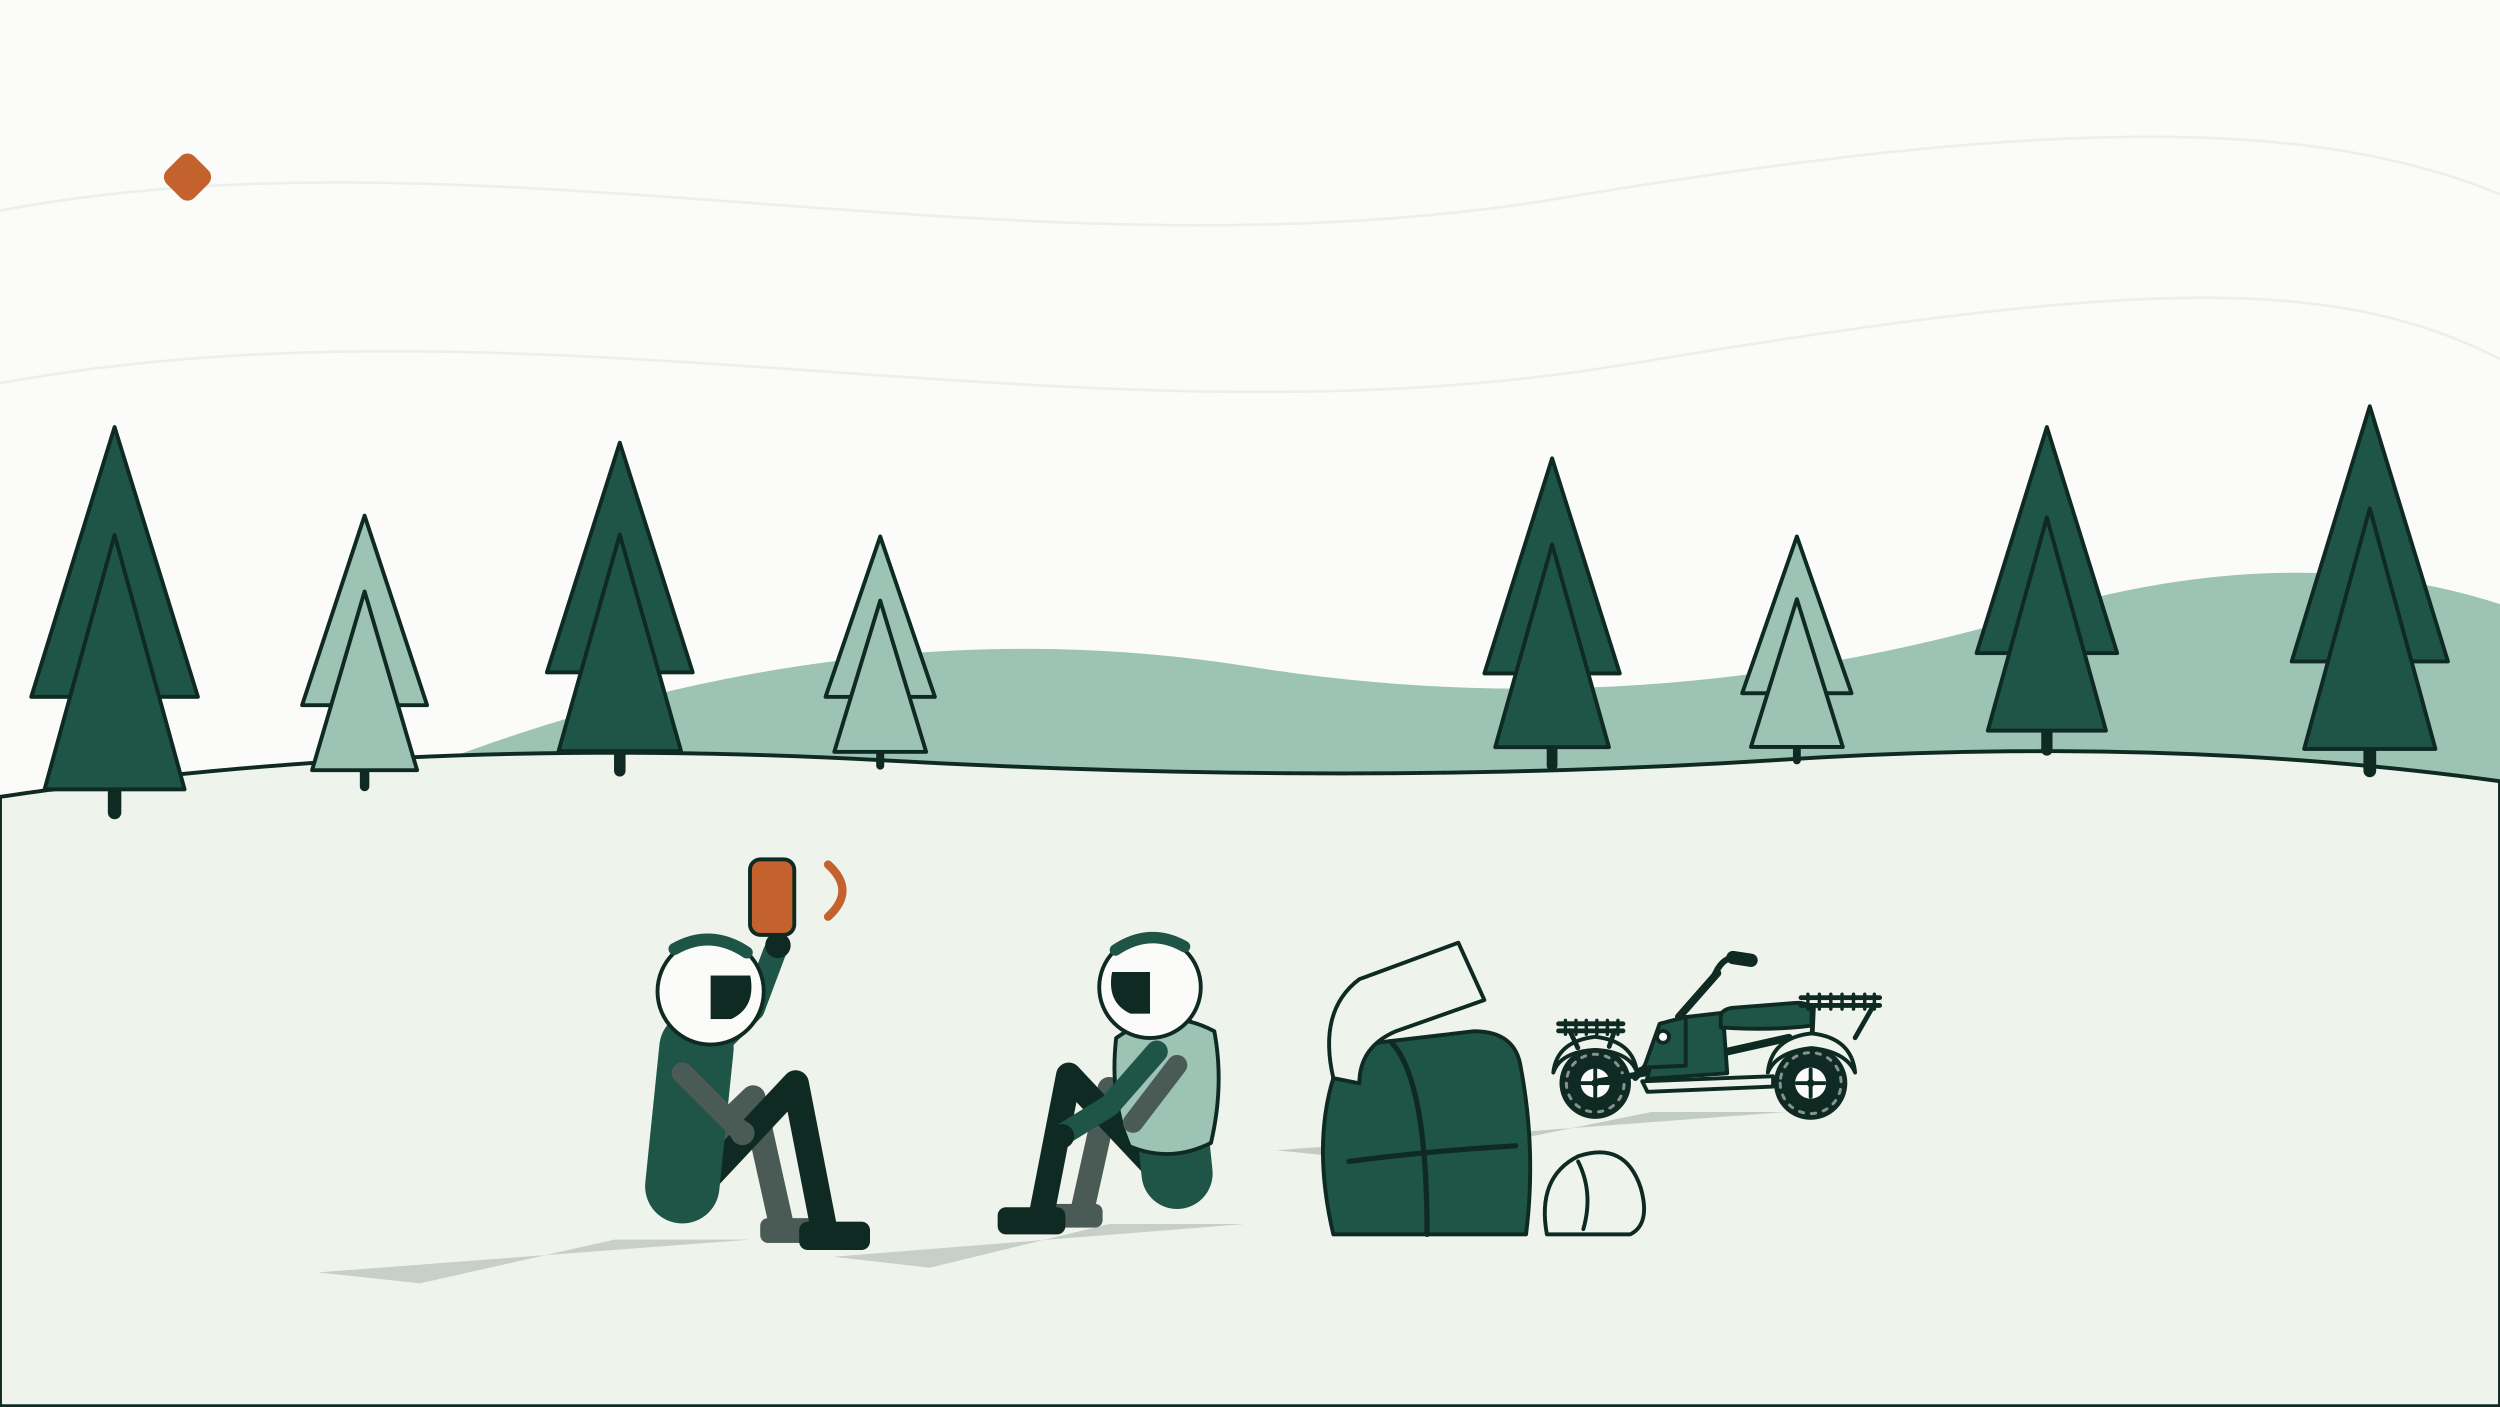
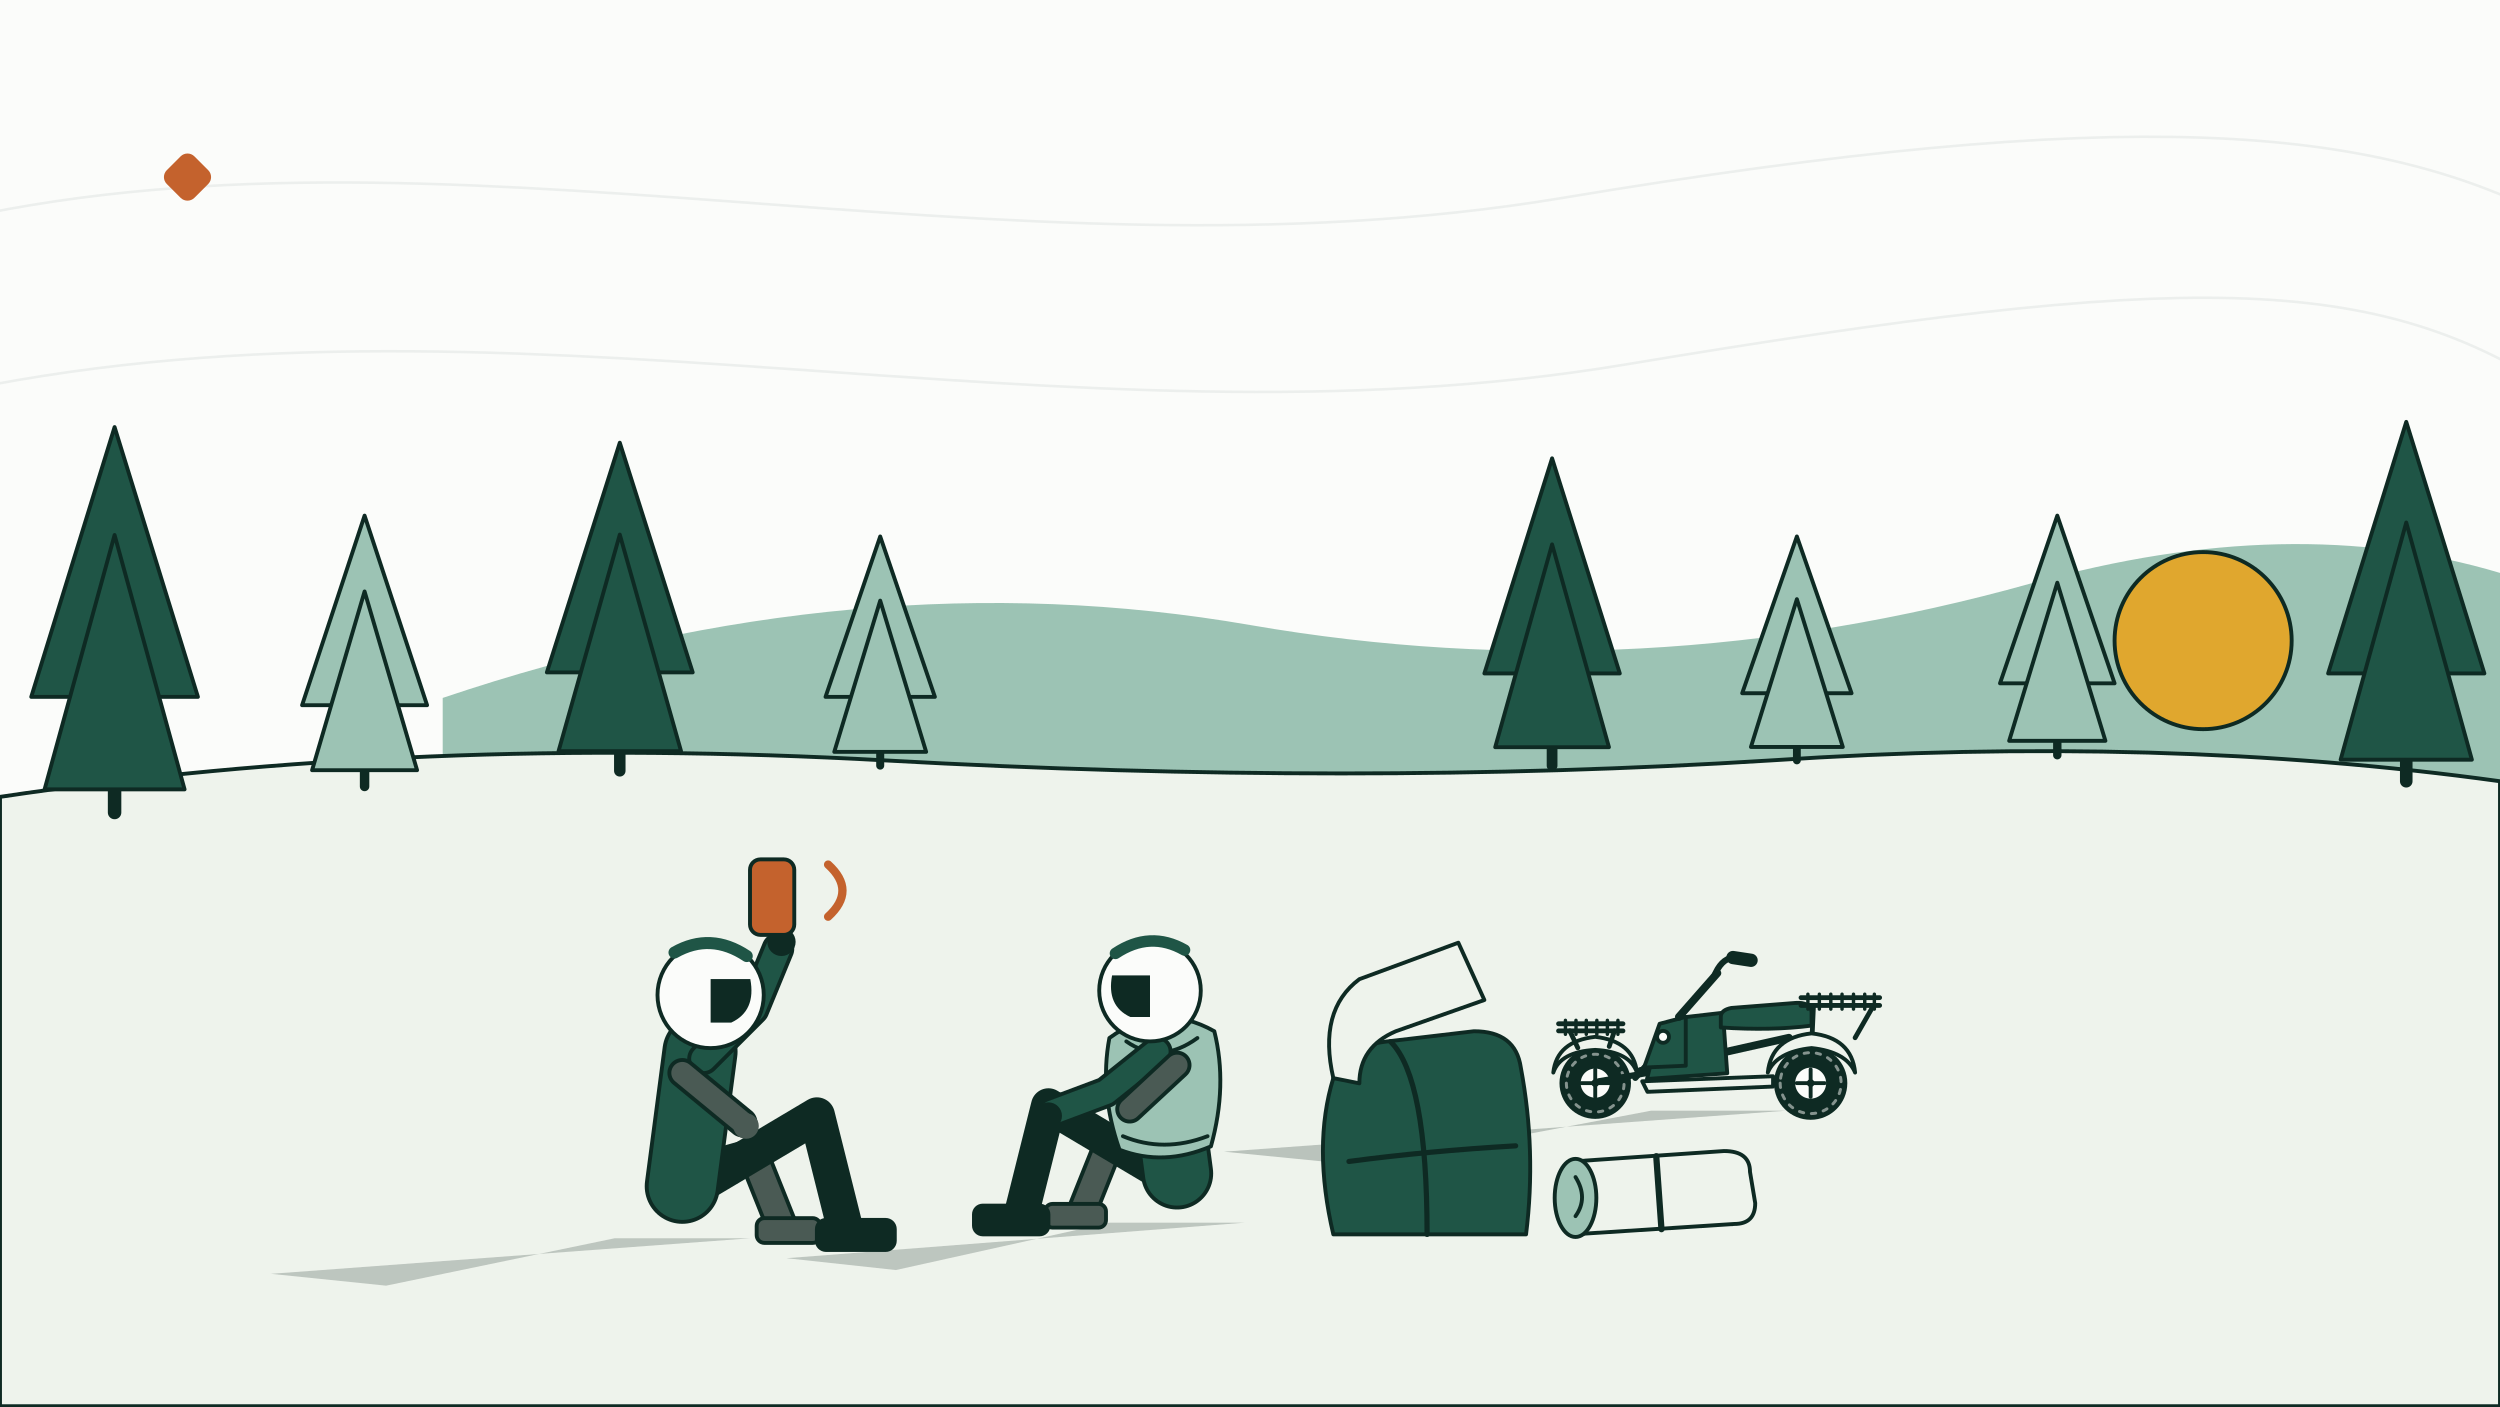
<svg xmlns="http://www.w3.org/2000/svg" viewBox="0 0 960 540" role="img">
  <rect width="960" height="540" fill="#FBFCFA" />
  <g fill="none" stroke="#0E2A23" stroke-opacity="0.06" stroke-width="1">
    <path d="M-24 86 C 168 40, 384 112, 600 76 S 912 47, 984 86" />
    <path d="M-24 152 C 192 104, 408 176, 624 140 S 912 104, 984 152" />
  </g>
-   <circle cx="846.0" cy="288.0" r="34.0" fill="#E0A72E" stroke="#0E2A23" stroke-width="1.5" />
-   <path d="M170 292 Q330 232 480 256 Q630 280 780 236 Q880 206 960 232 L960 306 L170 306 Z" fill="#9CC3B4" />
+   <path d="M170 268 Q330 214 480 240 Q630 266 780 224 Q880 196 960 220 L960 300 L170 300 Z" fill="#9CC3B4" />
+   <circle cx="846.0" cy="246.0" r="34.0" fill="#E0A72E" stroke="#0E2A23" stroke-width="1.5" />
  <path d="M0 306 Q160 282 340 292 Q520 302 680 292 Q830 282 960 300 L960 540 L0 540 Z" fill="#EEF3EC" stroke="#0E2A23" stroke-width="1.5" stroke-linejoin="round" />
  <g stroke-linejoin="round" stroke-linecap="round">
    <path d="M44.0 312.0 V297.2" stroke="#0E2A23" stroke-width="5.18" />
    <path d="M44.0 164.0 L76.0 267.6 H12.0 Z" fill="#1F5546" stroke="#0E2A23" stroke-width="1.5" />
    <path d="M44.0 205.44 L70.88 303.12 H17.12 Z" fill="#1F5546" stroke="#0E2A23" stroke-width="1.5" />
    <path d="M140.0 302.0 V291.6" stroke="#0E2A23" stroke-width="3.64" />
    <path d="M140.0 198.0 L164.0 270.8 H116.0 Z" fill="#9CC3B4" stroke="#0E2A23" stroke-width="1.5" />
    <path d="M140.0 227.12 L160.16 295.76 H119.84 Z" fill="#9CC3B4" stroke="#0E2A23" stroke-width="1.5" />
    <path d="M238.0 296.0 V283.4" stroke="#0E2A23" stroke-width="4.41" />
    <path d="M238.0 170.0 L266.0 258.2 H210.0 Z" fill="#1F5546" stroke="#0E2A23" stroke-width="1.5" />
    <path d="M238.0 205.28 L261.52 288.44 H214.48 Z" fill="#1F5546" stroke="#0E2A23" stroke-width="1.5" />
    <path d="M338.0 294.0 V285.2" stroke="#0E2A23" stroke-width="3.08" />
    <path d="M338.0 206.0 L359.0 267.6 H317.0 Z" fill="#9CC3B4" stroke="#0E2A23" stroke-width="1.5" />
    <path d="M338.0 230.64 L355.64 288.72 H320.36 Z" fill="#9CC3B4" stroke="#0E2A23" stroke-width="1.5" />
    <path d="M596.0 294.0 V282.2" stroke="#0E2A23" stroke-width="4.13" />
    <path d="M596.0 176.0 L622.0 258.6 H570.0 Z" fill="#1F5546" stroke="#0E2A23" stroke-width="1.5" />
    <path d="M596.0 209.04 L617.84 286.92 H574.16 Z" fill="#1F5546" stroke="#0E2A23" stroke-width="1.5" />
    <path d="M690.0 292.0 V283.4" stroke="#0E2A23" stroke-width="3.01" />
    <path d="M690.0 206.0 L711.0 266.2 H669.0 Z" fill="#9CC3B4" stroke="#0E2A23" stroke-width="1.5" />
    <path d="M690.0 230.08 L707.64 286.84 H672.36 Z" fill="#9CC3B4" stroke="#0E2A23" stroke-width="1.5" />
-     <path d="M786.0 288.0 V275.6" stroke="#0E2A23" stroke-width="4.34" />
-     <path d="M786.0 164.0 L813.0 250.8 H759.0 Z" fill="#1F5546" stroke="#0E2A23" stroke-width="1.5" />
-     <path d="M786.0 198.72 L808.68 280.56 H763.32 Z" fill="#1F5546" stroke="#0E2A23" stroke-width="1.5" />
-     <path d="M910.0 296.0 V282.0" stroke="#0E2A23" stroke-width="4.9" />
-     <path d="M910.0 156.0 L940.0 254.0 H880.0 Z" fill="#1F5546" stroke="#0E2A23" stroke-width="1.5" />
-     <path d="M910.0 195.2 L935.2 287.6 H884.8 Z" fill="#1F5546" stroke="#0E2A23" stroke-width="1.5" />
+     <path d="M924.0 300.0 V286.2" stroke="#0E2A23" stroke-width="4.83" />
+     <path d="M924.0 162.0 L954.0 258.6 H894.0 Z" fill="#1F5546" stroke="#0E2A23" stroke-width="1.5" />
+     <path d="M924.0 200.64 L949.2 291.72 H898.8 Z" fill="#1F5546" stroke="#0E2A23" stroke-width="1.5" />
+     <path d="M790.0 290.0 V280.8" stroke="#0E2A23" stroke-width="3.22" />
+     <path d="M790.0 198.0 L812.0 262.4 H768.0 Z" fill="#9CC3B4" stroke="#0E2A23" stroke-width="1.5" />
+     <path d="M790.0 223.76 L808.48 284.48 H771.52 Z" fill="#9CC3B4" stroke="#0E2A23" stroke-width="1.5" />
  </g>
-   <path d="M634.0 427.0 L686.0 427.0 L490.0 441.7 L537.6 446.6 Z" fill="#4A5A54" opacity="0.26" />
+   <path d="M634.0 426.5 L686.0 426.5 L470.0 442.25 L523.2 447.5 Z" fill="#4A5A54" opacity="0.32" />
  <g transform="translate(660.0 430.0) scale(-0.88 0.88)">
    <g stroke-linecap="round" stroke-linejoin="round">
      <circle cx="-40.1" cy="-16" r="16.0" fill="#0E2A23" />
      <circle cx="-40.1" cy="-16" r="13.3" fill="none" stroke="#FBFCFA" stroke-width="1.3" stroke-dasharray="1.9 3.4" opacity="0.5" />
      <circle cx="-40.1" cy="-16" r="7.6" fill="#FBFCFA" stroke="#0E2A23" stroke-width="1.7" />
      <path d="M-40.1 -22 V-10 M-46.2 -16 H-34.0" stroke="#0E2A23" stroke-width="1.7" />
      <circle cx="-40.1" cy="-16" r="1.7" fill="#0E2A23" />
      <circle cx="53.9" cy="-16" r="15.6" fill="#0E2A23" />
      <circle cx="53.9" cy="-16" r="12.6" fill="none" stroke="#FBFCFA" stroke-width="1.3" stroke-dasharray="1.9 3.4" opacity="0.5" />
      <circle cx="53.9" cy="-16" r="7.2" fill="#FBFCFA" stroke="#0E2A23" stroke-width="1.7" />
      <path d="M53.9 -22 V-10 M47.8 -16 H60.0" stroke="#0E2A23" stroke-width="1.7" />
      <circle cx="53.9" cy="-16" r="1.7" fill="#0E2A23" />
      <path d="M34.1 -21.3 L-30.6 -35.8" stroke="#0E2A23" stroke-width="3.4" />
      <path d="M52.4 -16.8 L17.4 -22.8" stroke="#0E2A23" stroke-width="2.7" />
      <path d="M17.4 -39.6 L36.4 -18.3" stroke="#0E2A23" stroke-width="2.7" />
      <path d="M72.2 -20.6 Q70.7 -34.3 53.9 -36.2 Q37.2 -34.3 35.7 -20.6 Q38.7 -29.7 53.9 -30.5 Q69.1 -29.7 72.2 -20.6 Z" fill="#EEF3EC" stroke="#0E2A23" stroke-width="1.7" />
      <path d="M-21.4 -20.6 Q-23 -35.8 -40.5 -37.7 Q-58 -35.8 -59.5 -20.6 Q-55.7 -29.7 -40.5 -31.3 Q-25.2 -29.7 -21.4 -20.6 Z" fill="#EEF3EC" stroke="#0E2A23" stroke-width="1.7" />
      <path d="M33.4 -16.8 L-23.7 -19 L-23.7 -14.5 L31.1 -12.2 Z" fill="#EEF3EC" stroke="#0E2A23" stroke-width="1.7" />
      <path d="M14.7 -44.8 L-1.8 -46.7 L-3.7 -20.3 L31.3 -17.8 L26.4 -37.5 Z" fill="#1F5546" stroke="#0E2A23" stroke-width="1.7" />
      <path d="M32.6 -22.8 L25.8 -41.9 L14.4 -44.9 L14.4 -23.6 Z" fill="#1F5546" stroke="#0E2A23" stroke-width="1.7" />
      <circle cx="24.3" cy="-36.2" r="2.6" fill="#FBFCFA" stroke="#0E2A23" stroke-width="1.7" />
      <path d="M-0.9 -40.3 L-0.9 -44.9 Q-0.9 -47.9 -5.5 -48.8 L-33.6 -51 Q-39.7 -51.4 -40.5 -47.2 L-40.5 -41.1 Q-23 -38.8 -0.9 -40.3 Z" fill="#1F5546" stroke="#0E2A23" stroke-width="1.7" />
      <path d="M-35.9 -53.3 H-70.2 M-35.9 -49.9 H-70.2" stroke="#0E2A23" stroke-width="2.1" />
      <path d="M-38.9 -54.8 V-48.3 M-43.9 -54.8 V-48.3 M-48.9 -54.8 V-48.3 M-53.8 -54.8 V-48.3 M-58.8 -54.8 V-48.3 M-63.7 -54.8 V-48.3 M-67.9 -54.8 V-48.3" stroke="#0E2A23" stroke-width="1.5" />
      <path d="M-41.3 -49.1 L-40.8 -38.1 M-67.1 -49.1 L-59.5 -35.8" stroke="#0E2A23" stroke-width="2.1" />
      <path d="M41.8 -41.9 H69.9 M41.8 -38.8 H69.9" stroke="#0E2A23" stroke-width="2.1" />
      <path d="M44.0 -43.4 V-37.3 M48.6 -43.4 V-37.3 M53.2 -43.4 V-37.3 M57.8 -43.4 V-37.3 M62.3 -43.4 V-37.3 M66.9 -43.4 V-37.3" stroke="#0E2A23" stroke-width="1.5" />
      <path d="M45.5 -38.8 L47.8 -32.0 M65.0 -38.8 L61.5 -31.4" stroke="#0E2A23" stroke-width="2.1" />
      <path d="M17.4 -44.9 L0.6 -64" stroke="#0E2A23" stroke-width="3.4" />
      <path d="M2.1 -62.4 Q-0.9 -70.1 -6.2 -70.8" fill="none" stroke="#0E2A23" stroke-width="2.7" />
      <path d="M-6.2 -70.8 L-14.1 -69.6" stroke="#0E2A23" stroke-width="5.8" />
    </g>
  </g>
-   <path d="M426.0 470.0 L478.0 470.0 L320.0 482.6 L356.96 486.8 Z" fill="#4A5A54" opacity="0.24" />
+   <path d="M426.0 469.5 L478.0 469.5 L302.0 483.15 L344.0 487.7 Z" fill="#4A5A54" opacity="0.3" />
  <g transform="translate(452.0 474.0) scale(-1.3 1.3)">
    <g stroke-linecap="round" stroke-linejoin="round">
-       <path d="M-4 -20 L20 -43 L28 -7" fill="none" stroke="#4A5A54" stroke-width="7" />
-       <rect x="22" y="-9" width="18" height="7" rx="2.2" fill="#4A5A54" />
-       <path d="M2 -15 L32 -47 L40 -6" fill="none" stroke="#0E2A23" stroke-width="7.5" />
-       <rect x="33" y="-8" width="20" height="8" rx="2.4" fill="#0E2A23" />
-       <path d="M0 -18 L4 -57" stroke="#1F5546" stroke-width="21" stroke-linecap="round" />
-       <path d="M-11 -60 Q4 -68 18 -58 Q20 -40 14 -26 Q2 -21 -10 -27 Q-14 -44 -11 -60 Z" fill="#9CC3B4" stroke="#0E2A23" stroke-width="1.15" />
-       <path d="M6 -54 L20 -38 L33 -30" fill="none" stroke="#1F5546" stroke-width="6.5" />
-       <circle cx="34" cy="-29" r="3.6" fill="#0E2A23" />
-       <path d="M0 -50 L13 -33" fill="none" stroke="#4A5A54" stroke-width="6" />
-       <circle cx="8" cy="-73" r="15" fill="#FBFCFA" stroke="#0E2A23" stroke-width="1.15" />
-       <path d="M19.2 -77.5 Q20.9 -68.5 13.8 -65.2 L8 -65.2 L8 -77.5 Z" fill="#0E2A23" />
-       <path d="M18.2 -84 Q8 -90.8 -2.2 -85" fill="none" stroke="#1F5546" stroke-width="3.4" />
+       <path d="M-5 -20 L20 -27 L28 -7" fill="none" stroke="#0E2A23" stroke-width="9.31" />
+       <path d="M-5 -20 L20 -27 L28 -7" fill="none" stroke="#4A5A54" stroke-width="7" />
+       <rect x="21" y="-9" width="18" height="7" rx="2.2" fill="#4A5A54" stroke="#0E2A23" stroke-width="1.15" />
+       <path d="M1 -16 L38 -38 L46 -6" fill="none" stroke="#0E2A23" stroke-width="10.31" />
+       <path d="M1 -16 L38 -38 L46 -6" fill="none" stroke="#0E2A23" stroke-width="8" />
+       <rect x="38" y="-8.5" width="22" height="8.5" rx="2.6" fill="#0E2A23" stroke="#0E2A23" stroke-width="1.15" />
+       <path d="M0 -18 L5 -56" stroke="#0E2A23" stroke-width="21.31" stroke-linecap="round" />
+       <path d="M0 -18 L5 -56" stroke="#1F5546" stroke-width="19" stroke-linecap="round" />
+       <path d="M-11 -60 Q5 -69 20 -58 Q23 -42 17 -25 Q4 -20 -10 -26 Q-15 -44 -11 -60 Z" fill="#9CC3B4" stroke="#0E2A23" stroke-width="1.15" />
+       <path d="M-6 -58 Q5 -50 15 -57" fill="none" stroke="#0E2A23" stroke-width="1.15" />
+       <path d="M-9 -29 Q4 -24 16 -29" fill="none" stroke="#0E2A23" stroke-width="1.15" />
+       <path d="M6 -54 L21 -42 L37 -36" fill="none" stroke="#0E2A23" stroke-width="9.31" />
+       <path d="M6 -54 L21 -42 L37 -36" fill="none" stroke="#1F5546" stroke-width="7" />
+       <circle cx="38" cy="-35" r="4" fill="#0E2A23" />
+       <path d="M0 -50 L14 -37" fill="none" stroke="#0E2A23" stroke-width="8.51" />
+       <path d="M0 -50 L14 -37" fill="none" stroke="#4A5A54" stroke-width="6.2" />
+       <circle cx="8" cy="-72" r="15" fill="#FBFCFA" stroke="#0E2A23" stroke-width="1.15" />
+       <path d="M19.2 -76.5 Q20.9 -67.5 13.8 -64.2 L8 -64.2 L8 -76.5 Z" fill="#0E2A23" />
+       <path d="M18.2 -83 Q8 -89.8 -2.2 -84" fill="none" stroke="#1F5546" stroke-width="3.4" />
    </g>
  </g>
  <g stroke-linejoin="round" stroke-linecap="round">
    <path d="M512 474 Q504 440 512 414 Q516 402 532 400 L566 396 Q582 396 584 410 Q590 442 586 474 Z" fill="#1F5546" stroke="#0E2A23" stroke-width="1.5" />
    <path d="M512 414 Q506 388 522 376 L560 362 L570 384 L536 396 Q522 402 522 416 Z" fill="#EEF3EC" stroke="#0E2A23" stroke-width="1.5" />
    <path d="M518 446 Q548 442 582 440" fill="none" stroke="#0E2A23" stroke-width="2" />
    <path d="M534 400 Q548 414 548 474" fill="none" stroke="#0E2A23" stroke-width="2" />
-     <path d="M594 474 Q590 452 606 444 Q624 438 630 456 Q634 470 626 474 Z" fill="#EEF3EC" stroke="#0E2A23" stroke-width="1.5" />
-     <path d="M606 446 Q612 458 608 472" fill="none" stroke="#0E2A23" stroke-width="1.5" />
+     <path d="M604 474 L666 470 Q674 470 674 462 L672 450 Q672 442 662 442 L604 446 Z" fill="#EEF3EC" stroke="#0E2A23" stroke-width="1.5" />
+     <ellipse cx="605" cy="460" rx="8" ry="15" fill="#9CC3B4" stroke="#0E2A23" stroke-width="1.5" />
+     <path d="M605 452 q5 8 0 15" fill="none" stroke="#0E2A23" stroke-width="1.5" />
+     <path d="M636 444 L638 472" stroke="#0E2A23" stroke-width="2.4" />
  </g>
-   <path d="M236.0 476.0 L288.0 476.0 L122.0 488.6 L161.2 492.8 Z" fill="#4A5A54" opacity="0.24" />
+   <path d="M236.0 475.5 L288.0 475.5 L104.0 489.15 L148.24 493.7 Z" fill="#4A5A54" opacity="0.3" />
  <g transform="translate(262.0 480.0) scale(1.36 1.36)">
    <g stroke-linecap="round" stroke-linejoin="round">
-       <path d="M-4 -20 L20 -43 L28 -7" fill="none" stroke="#4A5A54" stroke-width="7" />
-       <rect x="22" y="-9" width="18" height="7" rx="2.2" fill="#4A5A54" />
-       <path d="M2 -15 L32 -47 L40 -6" fill="none" stroke="#0E2A23" stroke-width="7.5" />
-       <rect x="33" y="-8" width="20" height="8" rx="2.4" fill="#0E2A23" />
-       <path d="M0 -18 L4 -57" stroke="#1F5546" stroke-width="21" stroke-linecap="round" />
-       <path d="M6 -54 L20 -68 L26 -84" fill="none" stroke="#1F5546" stroke-width="6.5" />
-       <circle cx="27" cy="-86" r="3.6" fill="#0E2A23" />
-       <path d="M0 -50 L16 -34" fill="none" stroke="#4A5A54" stroke-width="6" />
-       <circle cx="17" cy="-33" r="3.4" fill="#4A5A54" />
-       <circle cx="8" cy="-73" r="15" fill="#FBFCFA" stroke="#0E2A23" stroke-width="1.1" />
-       <path d="M19.2 -77.5 Q20.9 -68.5 13.8 -65.2 L8 -65.2 L8 -77.5 Z" fill="#0E2A23" />
-       <path d="M18.2 -84 Q8 -90.8 -2.2 -85" fill="none" stroke="#1F5546" stroke-width="3.4" />
+       <path d="M-5 -20 L20 -27 L28 -7" fill="none" stroke="#0E2A23" stroke-width="9.21" />
+       <path d="M-5 -20 L20 -27 L28 -7" fill="none" stroke="#4A5A54" stroke-width="7" />
+       <rect x="21" y="-9" width="18" height="7" rx="2.2" fill="#4A5A54" stroke="#0E2A23" stroke-width="1.1" />
+       <path d="M1 -16 L38 -38 L46 -6" fill="none" stroke="#0E2A23" stroke-width="10.21" />
+       <path d="M1 -16 L38 -38 L46 -6" fill="none" stroke="#0E2A23" stroke-width="8" />
+       <rect x="38" y="-8.5" width="22" height="8.5" rx="2.6" fill="#0E2A23" stroke="#0E2A23" stroke-width="1.1" />
+       <path d="M0 -18 L5 -56" stroke="#0E2A23" stroke-width="21.21" stroke-linecap="round" />
+       <path d="M0 -18 L5 -56" stroke="#1F5546" stroke-width="19" stroke-linecap="round" />
+       <path d="M6 -54 L20 -68 L27 -85" fill="none" stroke="#0E2A23" stroke-width="9.21" />
+       <path d="M6 -54 L20 -68 L27 -85" fill="none" stroke="#1F5546" stroke-width="7" />
+       <circle cx="28" cy="-87" r="4" fill="#0E2A23" />
+       <path d="M0 -50 L17 -36" fill="none" stroke="#0E2A23" stroke-width="8.41" />
+       <path d="M0 -50 L17 -36" fill="none" stroke="#4A5A54" stroke-width="6.2" />
+       <circle cx="18" cy="-35" r="3.6" fill="#4A5A54" />
+       <circle cx="8" cy="-72" r="15" fill="#FBFCFA" stroke="#0E2A23" stroke-width="1.1" />
+       <path d="M19.2 -76.5 Q20.9 -67.5 13.8 -64.2 L8 -64.2 L8 -76.5 Z" fill="#0E2A23" />
+       <path d="M18.2 -83 Q8 -89.8 -2.2 -84" fill="none" stroke="#1F5546" stroke-width="3.4" />
    </g>
  </g>
  <rect x="288" y="330" width="17" height="29" rx="4" fill="#C4622D" stroke="#0E2A23" stroke-width="1.5" />
  <path d="M318 332 Q329 342 318 352" fill="none" stroke="#C4622D" stroke-width="3.2" stroke-linecap="round" />
  <rect x="-7.5" y="-7.5" width="15.0" height="15.0" rx="3.75" transform="translate(72.0 68.0) rotate(45)" fill="#C4622D" />
</svg>
